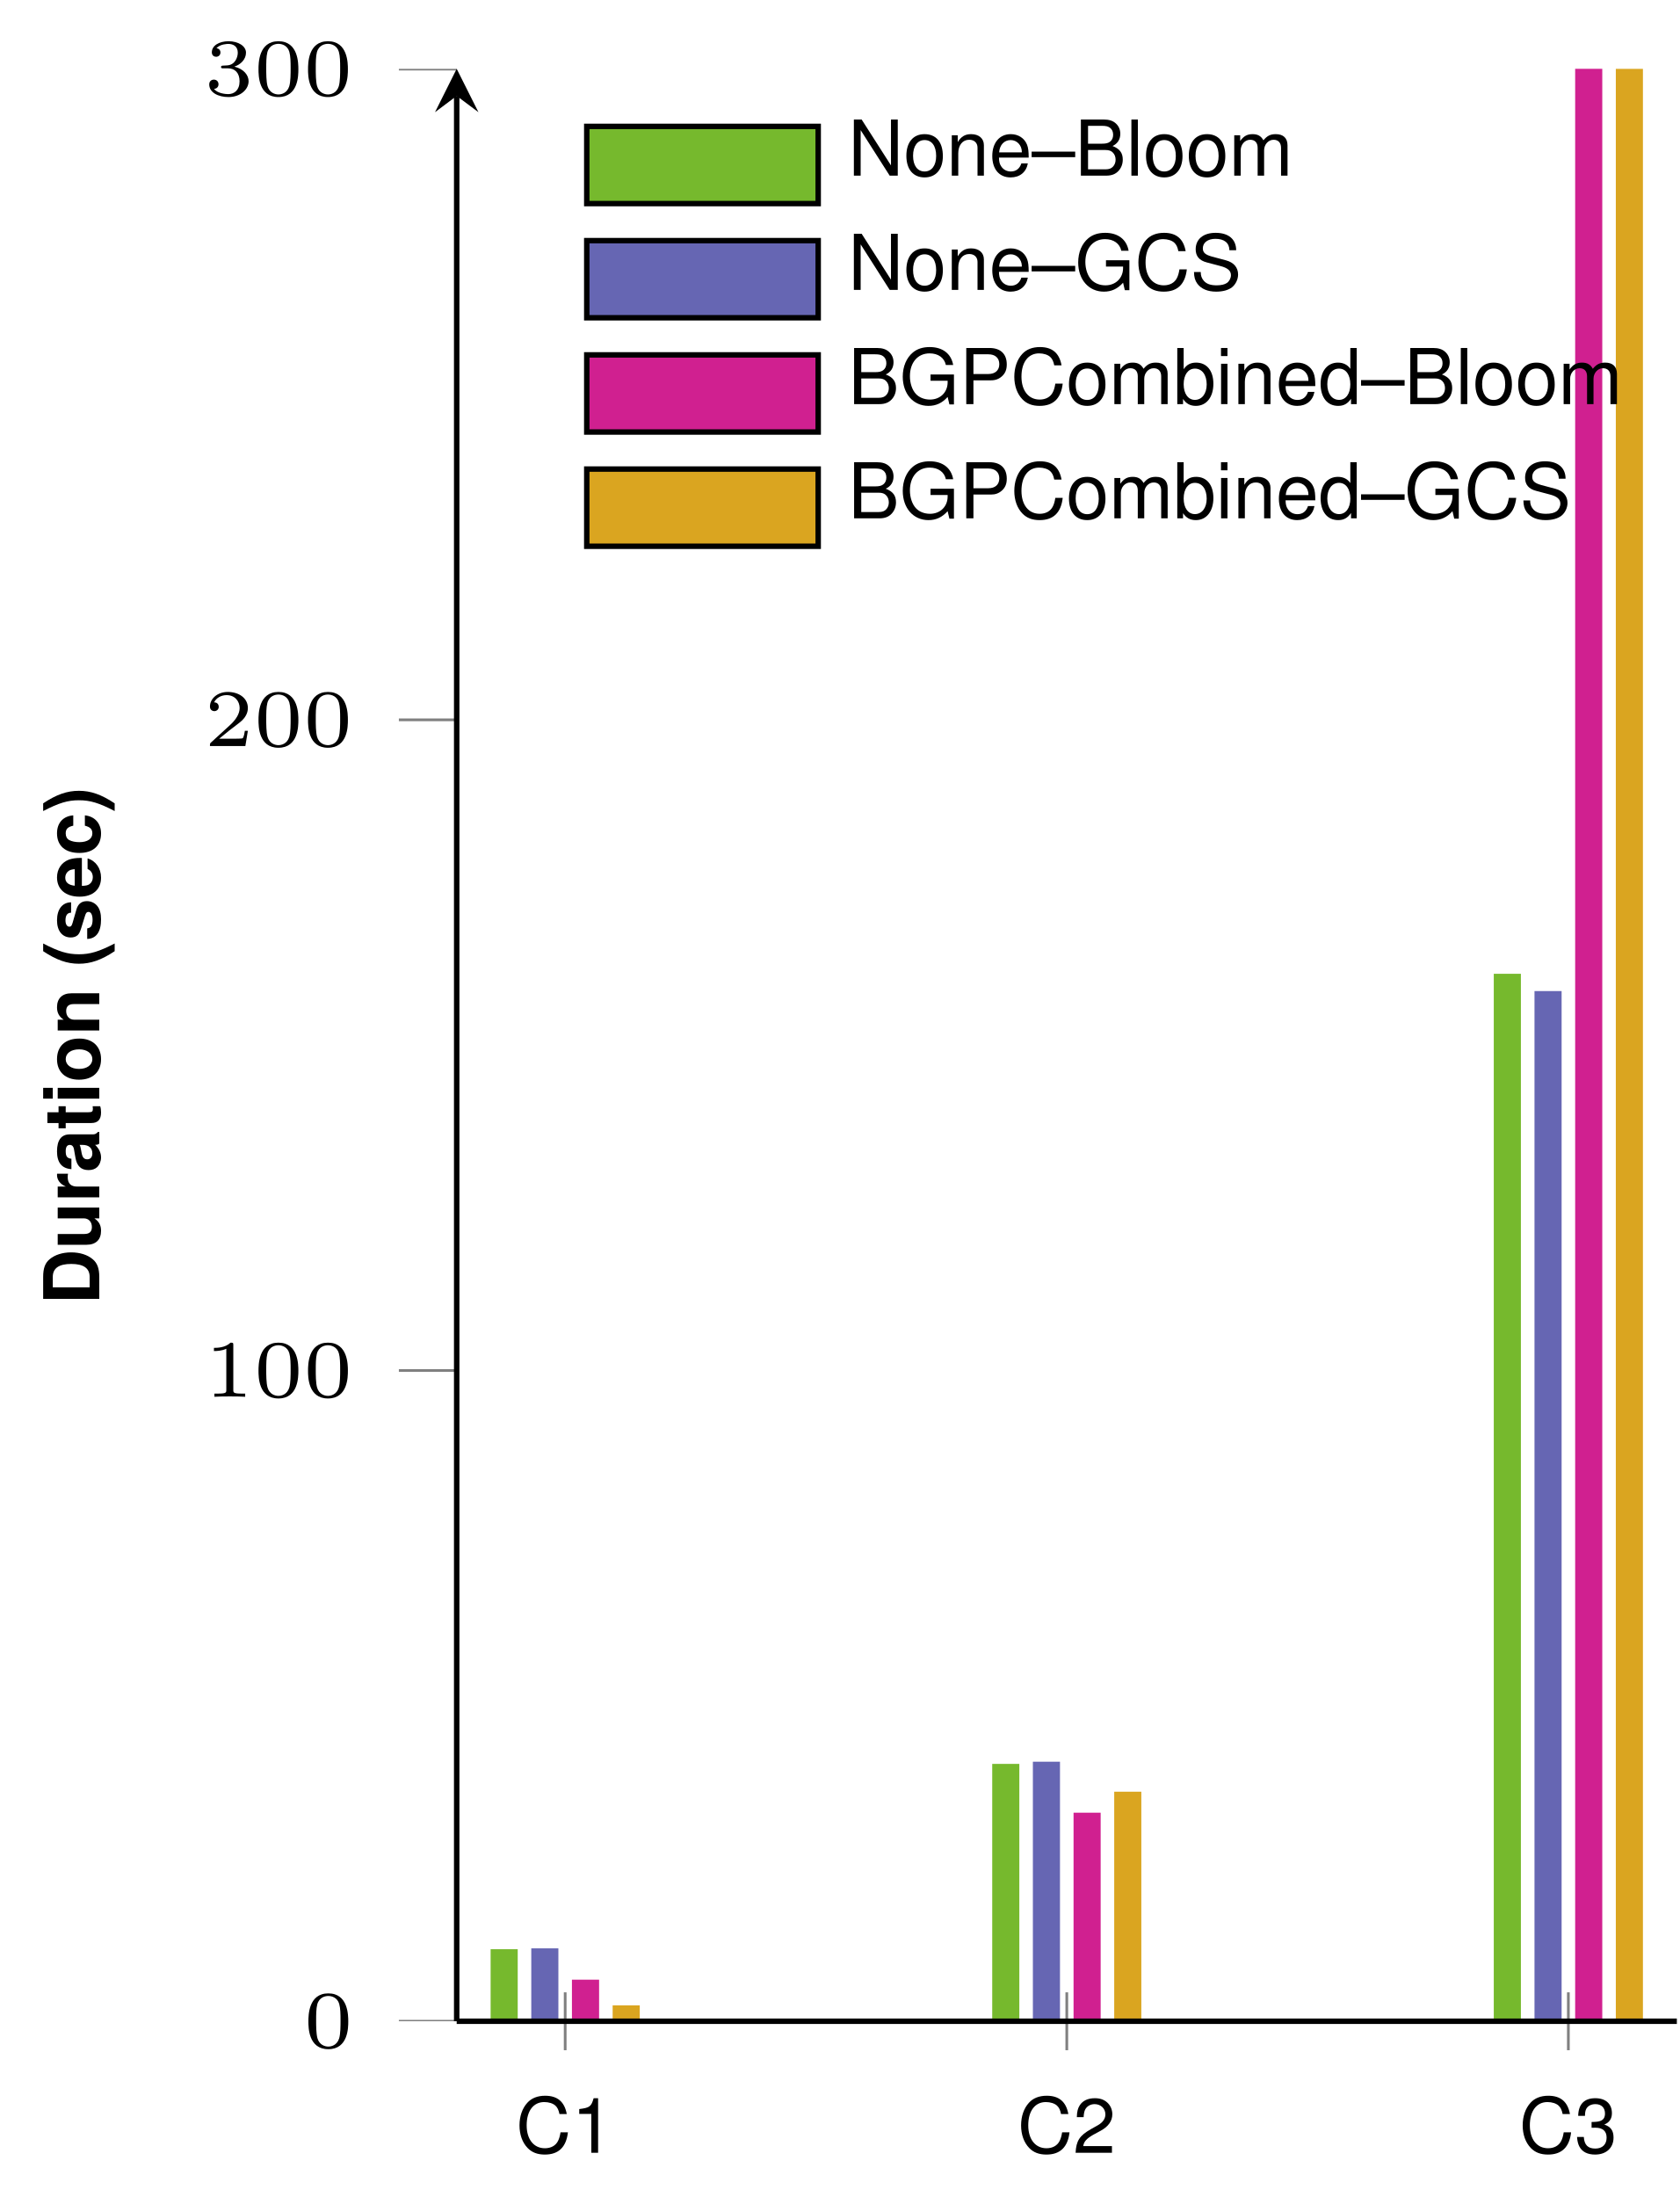
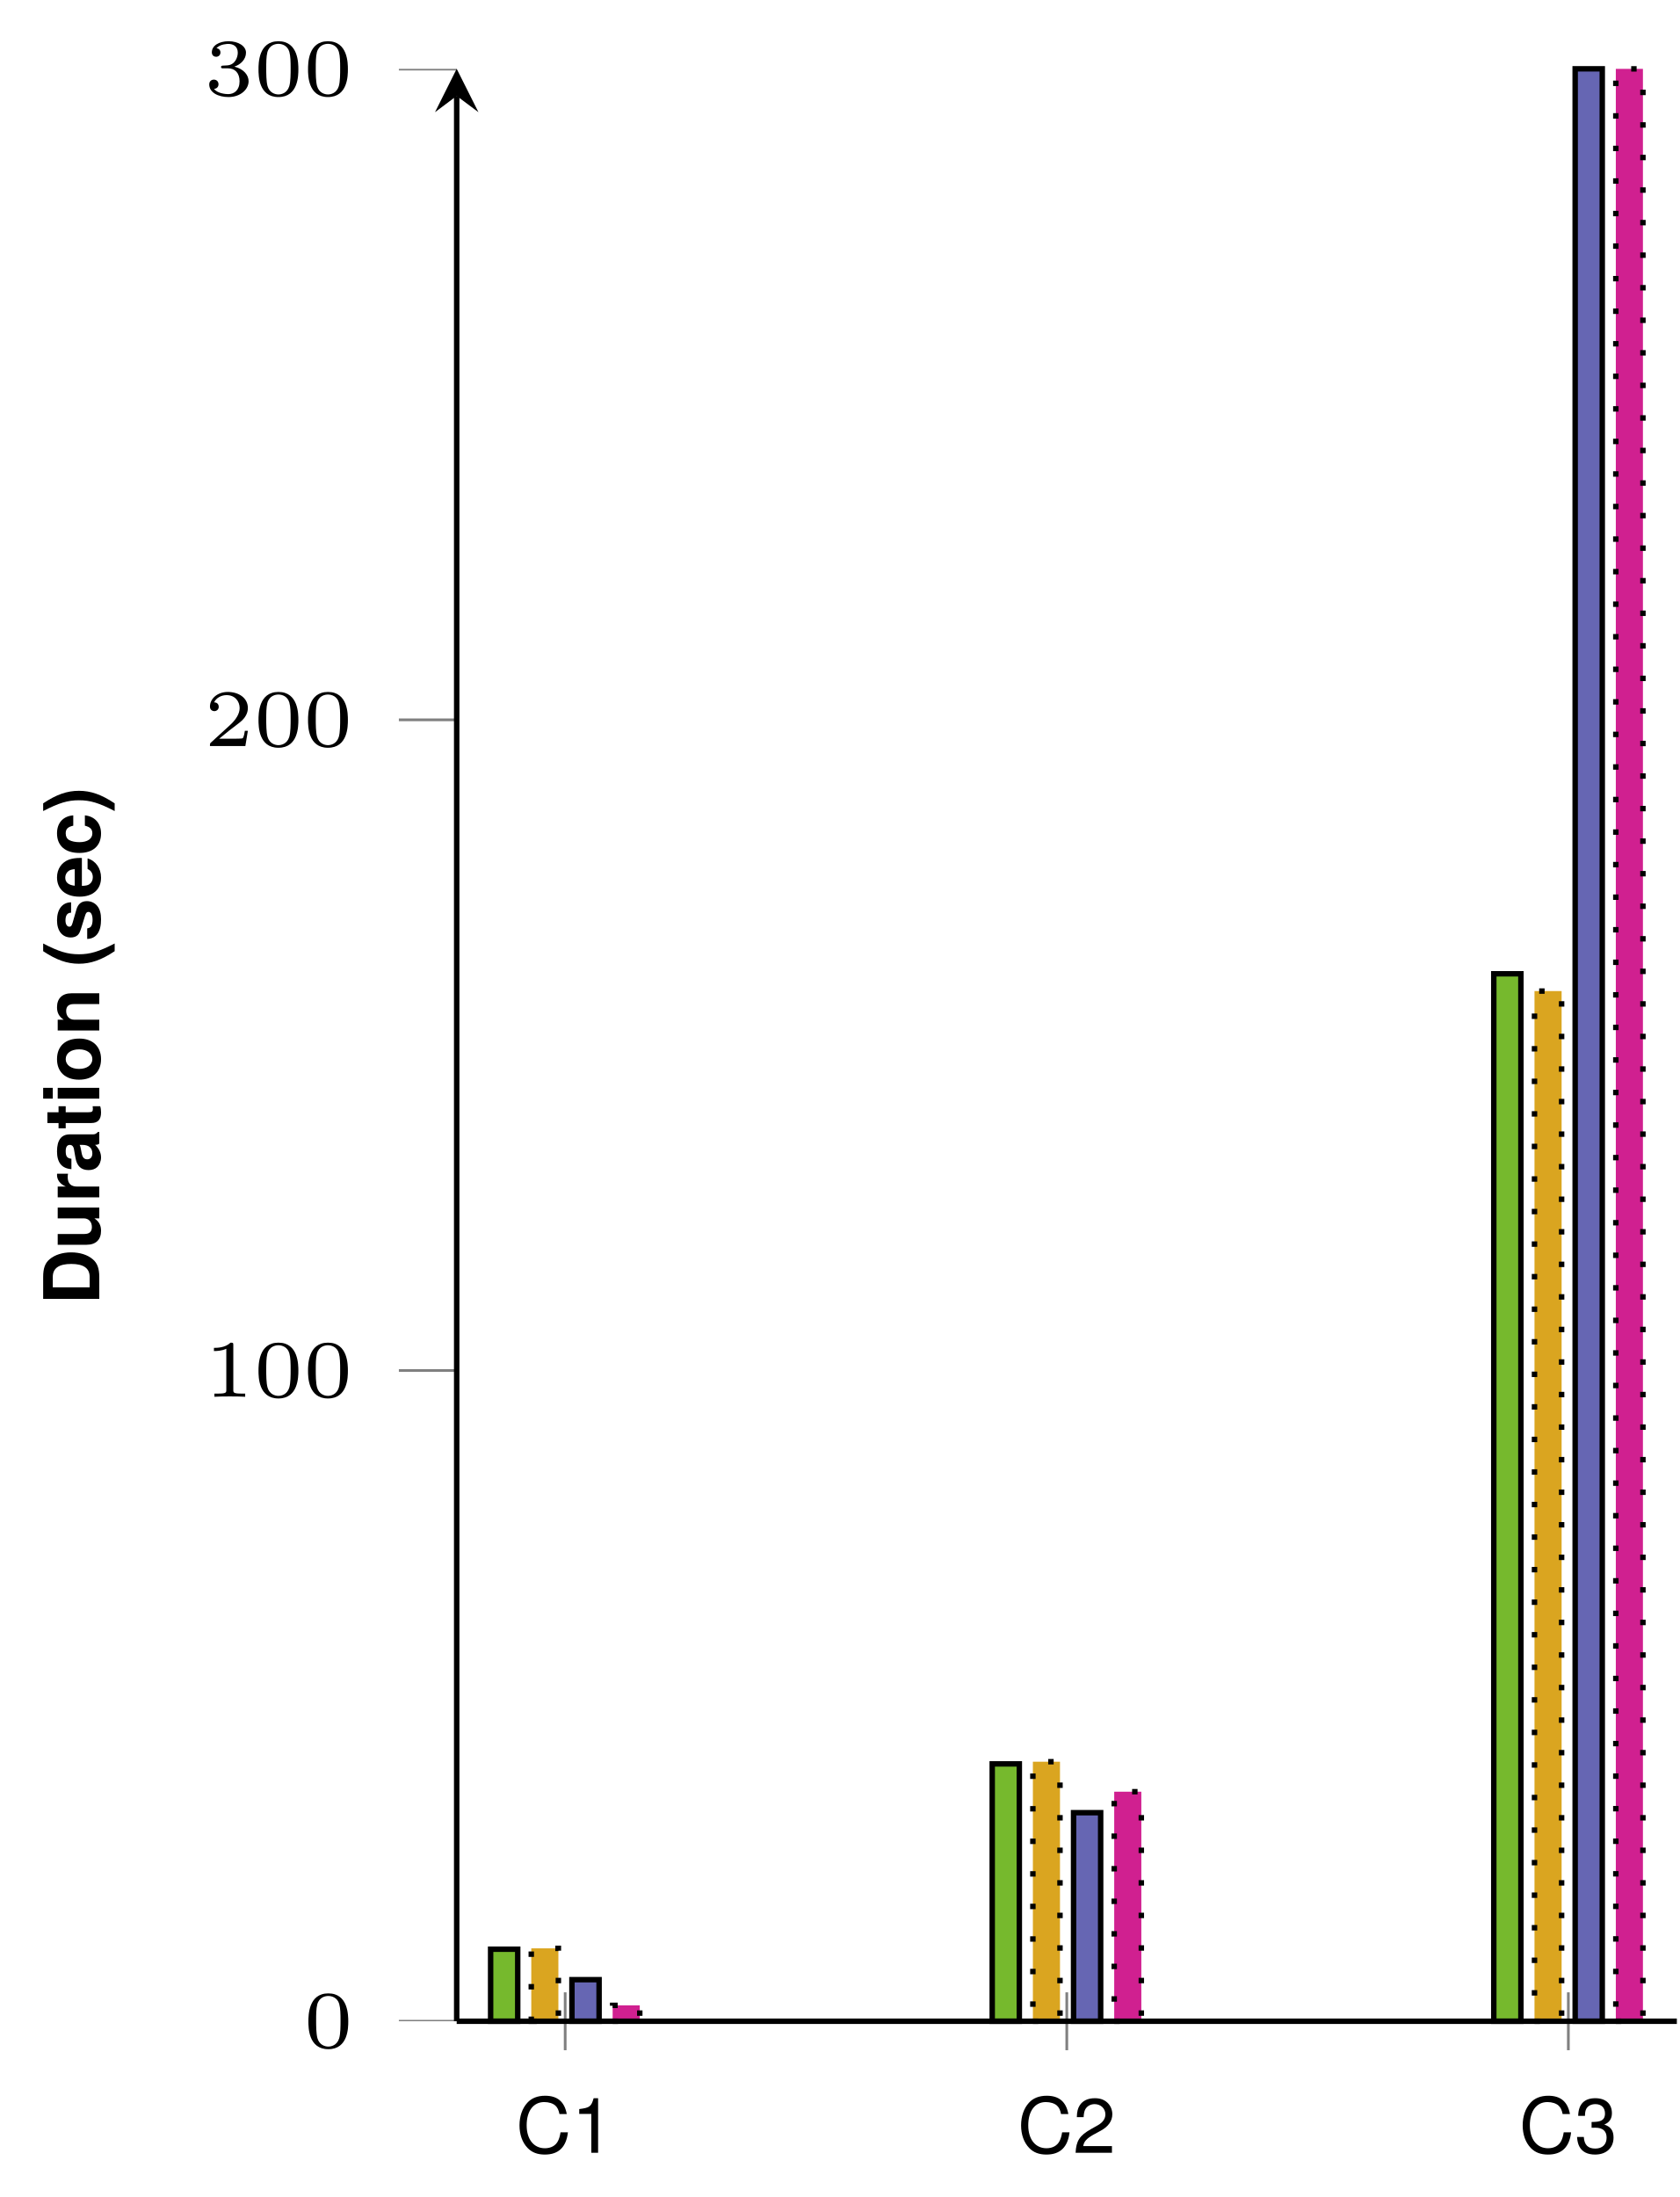
<svg xmlns="http://www.w3.org/2000/svg" xmlns:xlink="http://www.w3.org/1999/xlink" height="161.431pt" version="1.1" viewBox="0 -161.431 123.428 161.431" width="123.428pt">
  <defs>
    <clipPath id="clip1">
      <path d="M33.562 128.816H123.231V-298.106H33.562" />
    </clipPath>
    <clipPath id="clip2">
      <path d="M-108.176 -12.914V-156.375H264.969V-12.914" />
    </clipPath>
-     <path d="M3.288 -1.907C3.288 -2.343 3.288 -3.975 1.823 -3.975S0.359 -2.343 0.359 -1.907C0.359 -1.476 0.359 0.126 1.823 0.126S3.288 -1.476 3.288 -1.907ZM1.823 -0.066C1.572 -0.066 1.166 -0.185 1.022 -0.681C0.927 -1.028 0.927 -1.614 0.927 -1.985C0.927 -2.385 0.927 -2.845 1.01 -3.168C1.16 -3.706 1.614 -3.784 1.823 -3.784C2.098 -3.784 2.493 -3.652 2.624 -3.198C2.714 -2.881 2.72 -2.445 2.72 -1.985C2.72 -1.602 2.72 -0.998 2.618 -0.664C2.451 -0.143 2.02 -0.066 1.823 -0.066Z" id="g2-48" />
-     <path d="M2.146 -3.796C2.146 -3.975 2.122 -3.975 1.943 -3.975C1.548 -3.593 0.938 -3.593 0.723 -3.593V-3.359C0.879 -3.359 1.273 -3.359 1.632 -3.527V-0.508C1.632 -0.311 1.632 -0.233 1.016 -0.233H0.759V0C1.088 -0.024 1.554 -0.024 1.889 -0.024S2.69 -0.024 3.019 0V-0.233H2.762C2.146 -0.233 2.146 -0.311 2.146 -0.508V-3.796Z" id="g2-49" />
-     <path d="M3.216 -1.118H2.995C2.983 -1.034 2.923 -0.64 2.833 -0.574C2.792 -0.538 2.307 -0.538 2.224 -0.538H1.106L1.871 -1.16C2.074 -1.321 2.606 -1.704 2.792 -1.883C2.971 -2.062 3.216 -2.367 3.216 -2.792C3.216 -3.539 2.54 -3.975 1.739 -3.975C0.968 -3.975 0.43 -3.467 0.43 -2.905C0.43 -2.6 0.687 -2.564 0.753 -2.564C0.903 -2.564 1.076 -2.672 1.076 -2.887C1.076 -3.019 0.998 -3.21 0.735 -3.21C0.873 -3.515 1.237 -3.742 1.65 -3.742C2.277 -3.742 2.612 -3.276 2.612 -2.792C2.612 -2.367 2.331 -1.931 1.913 -1.548L0.496 -0.251C0.436 -0.191 0.43 -0.185 0.43 0H3.031L3.216 -1.118Z" id="g2-50" />
-     <path d="M1.757 -1.985C2.265 -1.985 2.606 -1.644 2.606 -1.034C2.606 -0.377 2.212 -0.09 1.775 -0.09C1.614 -0.09 0.998 -0.126 0.729 -0.472C0.962 -0.496 1.058 -0.652 1.058 -0.813C1.058 -1.016 0.915 -1.154 0.717 -1.154C0.556 -1.154 0.377 -1.052 0.377 -0.801C0.377 -0.209 1.034 0.126 1.793 0.126C2.678 0.126 3.27 -0.442 3.27 -1.034C3.27 -1.47 2.935 -1.931 2.224 -2.11C2.696 -2.265 3.078 -2.648 3.078 -3.138C3.078 -3.616 2.517 -3.975 1.799 -3.975C1.1 -3.975 0.568 -3.652 0.568 -3.162C0.568 -2.905 0.765 -2.833 0.885 -2.833C1.04 -2.833 1.201 -2.941 1.201 -3.15C1.201 -3.335 1.07 -3.443 0.909 -3.467C1.19 -3.778 1.734 -3.778 1.787 -3.778C2.092 -3.778 2.475 -3.634 2.475 -3.138C2.475 -2.809 2.289 -2.236 1.692 -2.2C1.584 -2.194 1.423 -2.182 1.369 -2.182C1.309 -2.176 1.243 -2.17 1.243 -2.08C1.243 -1.985 1.309 -1.985 1.411 -1.985H1.757Z" id="g2-51" />
    <path d="M1.148 -4.124C0.498 -3.146 0.226 -2.365 0.226 -1.499C0.226 -0.628 0.498 0.153 1.148 1.131H1.714C1.115 -0.034 0.922 -0.668 0.922 -1.499C0.922 -2.325 1.115 -2.97 1.714 -4.124H1.148Z" id="g1-40" />
    <path d="M0.69 1.131C1.341 0.153 1.612 -0.628 1.612 -1.494C1.612 -2.365 1.341 -3.146 0.69 -4.124H0.124C0.724 -2.959 0.917 -2.325 0.917 -1.494C0.917 -0.668 0.724 -0.023 0.124 1.131H0.69Z" id="g1-41" />
    <path d="M0.436 0H2.048C2.676 0 3.072 -0.147 3.349 -0.481C3.677 -0.866 3.853 -1.426 3.853 -2.065C3.853 -2.699 3.677 -3.259 3.349 -3.649C3.072 -3.983 2.682 -4.124 2.048 -4.124H0.436V0ZM1.284 -0.707V-3.417H2.048C2.687 -3.417 3.004 -2.97 3.004 -2.059C3.004 -1.154 2.687 -0.707 2.048 -0.707H1.284Z" id="g1-68" />
    <path d="M2.965 -0.096C2.823 -0.226 2.783 -0.311 2.783 -0.47V-2.167C2.783 -2.789 2.359 -3.106 1.533 -3.106S0.277 -2.755 0.226 -2.048H0.99C1.03 -2.365 1.16 -2.467 1.55 -2.467C1.856 -2.467 2.008 -2.365 2.008 -2.161C2.008 -2.059 1.957 -1.969 1.873 -1.924C1.765 -1.867 1.765 -1.867 1.375 -1.805L1.058 -1.748C0.453 -1.646 0.158 -1.335 0.158 -0.786C0.158 -0.526 0.232 -0.311 0.373 -0.158C0.549 0.023 0.815 0.13 1.086 0.13C1.426 0.13 1.737 -0.017 2.014 -0.306C2.014 -0.147 2.031 -0.091 2.105 0H2.965V-0.096ZM2.008 -1.228C2.008 -0.769 1.782 -0.509 1.38 -0.509C1.115 -0.509 0.95 -0.651 0.95 -0.877C0.95 -1.115 1.075 -1.228 1.403 -1.296L1.675 -1.346C1.884 -1.386 1.918 -1.397 2.008 -1.443V-1.228Z" id="g1-97" />
    <path d="M2.953 -1.912C2.897 -2.659 2.399 -3.106 1.635 -3.106C0.724 -3.106 0.192 -2.506 0.192 -1.465C0.192 -0.458 0.718 0.13 1.624 0.13C2.365 0.13 2.88 -0.328 2.953 -1.058H2.195C2.093 -0.662 1.935 -0.509 1.629 -0.509C1.228 -0.509 0.984 -0.871 0.984 -1.465C0.984 -1.754 1.041 -2.025 1.137 -2.206C1.228 -2.376 1.403 -2.467 1.629 -2.467C1.952 -2.467 2.105 -2.314 2.195 -1.912H2.953Z" id="g1-99" />
    <path d="M2.965 -1.279C2.97 -1.346 2.97 -1.375 2.97 -1.414C2.97 -1.72 2.925 -2.003 2.851 -2.218C2.648 -2.772 2.155 -3.106 1.539 -3.106C0.662 -3.106 0.124 -2.472 0.124 -1.448C0.124 -0.47 0.656 0.13 1.522 0.13C2.206 0.13 2.761 -0.26 2.936 -0.86H2.155C2.059 -0.617 1.839 -0.475 1.55 -0.475C1.324 -0.475 1.143 -0.571 1.03 -0.741C0.956 -0.854 0.928 -0.99 0.917 -1.279H2.965ZM0.928 -1.805C0.979 -2.269 1.177 -2.501 1.528 -2.501C1.726 -2.501 1.907 -2.404 2.02 -2.246C2.093 -2.133 2.127 -2.014 2.144 -1.805H0.928Z" id="g1-101" />
    <path d="M1.171 -3.055H0.379V0H1.171V-3.055ZM1.171 -4.124H0.379V-3.417H1.171V-4.124Z" id="g1-105" />
    <path d="M0.356 -3.055V0H1.148V-1.833C1.148 -2.195 1.403 -2.433 1.788 -2.433C2.127 -2.433 2.297 -2.246 2.297 -1.884V0H3.089V-2.048C3.089 -2.721 2.716 -3.106 2.065 -3.106C1.652 -3.106 1.375 -2.953 1.148 -2.614V-3.055H0.356Z" id="g1-110" />
    <path d="M1.703 -3.106C0.769 -3.106 0.198 -2.489 0.198 -1.488C0.198 -0.481 0.769 0.13 1.709 0.13C2.636 0.13 3.219 -0.487 3.219 -1.465C3.219 -2.501 2.659 -3.106 1.703 -3.106ZM1.709 -2.467C2.144 -2.467 2.427 -2.076 2.427 -1.477C2.427 -0.905 2.133 -0.509 1.709 -0.509C1.279 -0.509 0.99 -0.905 0.99 -1.488S1.279 -2.467 1.709 -2.467Z" id="g1-111" />
    <path d="M0.356 -3.055V0H1.148V-1.624C1.148 -2.088 1.38 -2.32 1.844 -2.32C1.929 -2.32 1.986 -2.314 2.093 -2.297V-3.1C2.048 -3.106 2.02 -3.106 1.997 -3.106C1.635 -3.106 1.318 -2.868 1.148 -2.455V-3.055H0.356Z" id="g1-114" />
    <path d="M2.857 -2.071C2.846 -2.716 2.348 -3.106 1.528 -3.106C0.752 -3.106 0.272 -2.716 0.272 -2.088C0.272 -1.884 0.334 -1.709 0.441 -1.59C0.549 -1.482 0.645 -1.431 0.939 -1.335L1.884 -1.041C2.082 -0.979 2.15 -0.917 2.15 -0.792C2.15 -0.605 1.929 -0.492 1.561 -0.492C1.358 -0.492 1.194 -0.532 1.092 -0.6C1.007 -0.662 0.973 -0.724 0.939 -0.888H0.164C0.187 -0.221 0.679 0.13 1.607 0.13C2.031 0.13 2.354 0.04 2.58 -0.141S2.942 -0.605 2.942 -0.905C2.942 -1.301 2.744 -1.556 2.342 -1.675L1.341 -1.963C1.12 -2.031 1.064 -2.076 1.064 -2.201C1.064 -2.37 1.245 -2.484 1.522 -2.484C1.901 -2.484 2.088 -2.348 2.093 -2.071H2.857Z" id="g1-115" />
    <path d="M1.703 -2.993H1.262V-3.813H0.47V-2.993H0.079V-2.467H0.47V-0.588C0.47 -0.107 0.724 0.13 1.245 0.13C1.42 0.13 1.561 0.113 1.703 0.068V-0.487C1.624 -0.475 1.578 -0.47 1.522 -0.47C1.313 -0.47 1.262 -0.532 1.262 -0.803V-2.467H1.703V-2.993Z" id="g1-116" />
    <path d="M3.061 0V-3.055H2.269V-1.143C2.269 -0.781 2.014 -0.543 1.629 -0.543C1.29 -0.543 1.12 -0.724 1.12 -1.092V-3.055H0.328V-0.928C0.328 -0.255 0.702 0.13 1.352 0.13C1.765 0.13 2.042 -0.023 2.269 -0.362V0H3.061Z" id="g1-117" />
    <path d="M1.465 -2.857V0H1.963V-4.011H1.635C1.46 -3.394 1.346 -3.31 0.577 -3.213V-2.857H1.465Z" id="g4-49" />
    <path d="M2.863 -0.492H0.752C0.803 -0.82 0.984 -1.03 1.477 -1.318L2.042 -1.624C2.602 -1.929 2.891 -2.342 2.891 -2.834C2.891 -3.168 2.755 -3.479 2.518 -3.694S1.986 -4.011 1.607 -4.011C1.098 -4.011 0.718 -3.83 0.498 -3.491C0.356 -3.276 0.294 -3.027 0.283 -2.619H0.781C0.798 -2.891 0.832 -3.055 0.9 -3.185C1.03 -3.428 1.29 -3.576 1.59 -3.576C2.042 -3.576 2.382 -3.253 2.382 -2.823C2.382 -2.506 2.195 -2.235 1.839 -2.031L1.318 -1.737C0.481 -1.262 0.238 -0.883 0.192 0H2.863V-0.492Z" id="g4-50" />
    <path d="M1.25 -1.839H1.313L1.522 -1.844C2.071 -1.844 2.354 -1.595 2.354 -1.115C2.354 -0.611 2.042 -0.311 1.522 -0.311C0.979 -0.311 0.713 -0.583 0.679 -1.165H0.181C0.204 -0.843 0.26 -0.634 0.356 -0.453C0.56 -0.068 0.956 0.13 1.505 0.13C2.331 0.13 2.863 -0.362 2.863 -1.12C2.863 -1.629 2.665 -1.912 2.184 -2.076C2.557 -2.223 2.744 -2.506 2.744 -2.908C2.744 -3.598 2.286 -4.011 1.522 -4.011C0.713 -4.011 0.283 -3.57 0.266 -2.716H0.764C0.769 -2.959 0.792 -3.095 0.854 -3.219C0.967 -3.44 1.216 -3.576 1.528 -3.576C1.969 -3.576 2.235 -3.315 2.235 -2.891C2.235 -2.608 2.133 -2.438 1.912 -2.348C1.776 -2.291 1.601 -2.269 1.25 -2.263V-1.839Z" id="g4-51" />
-     <path d="M0.447 0H2.308C2.699 0 2.987 -0.107 3.208 -0.345C3.411 -0.56 3.525 -0.854 3.525 -1.177C3.525 -1.675 3.298 -1.974 2.772 -2.178C3.146 -2.354 3.344 -2.659 3.344 -3.078C3.344 -3.378 3.23 -3.643 3.015 -3.836C2.8 -4.034 2.518 -4.124 2.122 -4.124H0.447V0ZM0.973 -2.348V-3.66H1.991C2.286 -3.66 2.45 -3.621 2.591 -3.513C2.738 -3.4 2.817 -3.23 2.817 -3.004C2.817 -2.783 2.738 -2.608 2.591 -2.495C2.45 -2.387 2.286 -2.348 1.991 -2.348H0.973ZM0.973 -0.464V-1.884H2.257C2.512 -1.884 2.682 -1.822 2.806 -1.686C2.931 -1.556 2.998 -1.375 2.998 -1.171C2.998 -0.973 2.931 -0.792 2.806 -0.662C2.682 -0.526 2.512 -0.464 2.257 -0.464H0.973Z" id="g4-66" />
    <path d="M3.745 -2.846C3.581 -3.751 3.061 -4.192 2.155 -4.192C1.601 -4.192 1.154 -4.017 0.849 -3.677C0.475 -3.27 0.272 -2.682 0.272 -2.014C0.272 -1.335 0.481 -0.752 0.871 -0.351C1.188 -0.023 1.595 0.13 2.133 0.13C3.14 0.13 3.706 -0.413 3.83 -1.505H3.287C3.242 -1.222 3.185 -1.03 3.1 -0.866C2.931 -0.526 2.58 -0.334 2.139 -0.334C1.318 -0.334 0.798 -0.99 0.798 -2.02C0.798 -3.078 1.296 -3.728 2.093 -3.728C2.427 -3.728 2.738 -3.626 2.908 -3.468C3.061 -3.327 3.146 -3.151 3.208 -2.846H3.745Z" id="g4-67" />
-     <path d="M4.011 -2.178H2.291V-1.714H3.547V-1.601C3.547 -0.866 3.004 -0.334 2.252 -0.334C1.833 -0.334 1.454 -0.487 1.211 -0.752C0.939 -1.047 0.775 -1.539 0.775 -2.048C0.775 -3.061 1.352 -3.728 2.223 -3.728C2.851 -3.728 3.304 -3.406 3.417 -2.874H3.955C3.807 -3.711 3.174 -4.192 2.229 -4.192C1.726 -4.192 1.318 -4.062 0.996 -3.796C0.52 -3.4 0.249 -2.761 0.249 -2.02C0.249 -0.752 1.024 0.13 2.139 0.13C2.699 0.13 3.146 -0.079 3.547 -0.526L3.677 0.023H4.011V-2.178Z" id="g4-71" />
-     <path d="M3.655 -4.124H3.157V-0.752L1.001 -4.124H0.43V0H0.928V-3.344L3.061 0H3.655V-4.124Z" id="g4-78" />
-     <path d="M1.041 -1.748H2.337C2.659 -1.748 2.914 -1.844 3.134 -2.042C3.383 -2.269 3.491 -2.535 3.491 -2.914C3.491 -3.689 3.032 -4.124 2.218 -4.124H0.515V0H1.041V-1.748ZM1.041 -2.212V-3.66H2.139C2.642 -3.66 2.942 -3.389 2.942 -2.936S2.642 -2.212 2.139 -2.212H1.041Z" id="g4-80" />
-     <path d="M3.372 -2.914C3.366 -3.723 2.812 -4.192 1.861 -4.192C0.956 -4.192 0.396 -3.728 0.396 -2.981C0.396 -2.478 0.662 -2.161 1.205 -2.02L2.229 -1.748C2.75 -1.612 2.987 -1.403 2.987 -1.081C2.987 -0.86 2.868 -0.634 2.693 -0.509C2.529 -0.396 2.269 -0.334 1.935 -0.334C1.488 -0.334 1.182 -0.441 0.984 -0.679C0.832 -0.86 0.764 -1.058 0.769 -1.313H0.272C0.277 -0.933 0.351 -0.685 0.515 -0.458C0.798 -0.074 1.273 0.13 1.901 0.13C2.393 0.13 2.795 0.017 3.061 -0.187C3.338 -0.407 3.513 -0.775 3.513 -1.131C3.513 -1.641 3.196 -2.014 2.636 -2.167L1.601 -2.444C1.103 -2.58 0.922 -2.738 0.922 -3.055C0.922 -3.474 1.29 -3.751 1.844 -3.751C2.501 -3.751 2.868 -3.451 2.874 -2.914H3.372Z" id="g4-83" />
-     <path d="M0.306 -4.124V0H0.73V-0.379C0.956 -0.034 1.256 0.13 1.669 0.13C2.45 0.13 2.959 -0.509 2.959 -1.494C2.959 -2.455 2.472 -3.049 1.692 -3.049C1.284 -3.049 0.996 -2.897 0.775 -2.563V-4.124H0.306ZM1.601 -2.608C2.127 -2.608 2.467 -2.15 2.467 -1.443C2.467 -0.769 2.116 -0.311 1.601 -0.311C1.103 -0.311 0.775 -0.764 0.775 -1.46S1.103 -2.608 1.601 -2.608Z" id="g4-98" />
-     <path d="M2.8 -4.124H2.331V-2.591C2.133 -2.891 1.816 -3.049 1.42 -3.049C0.651 -3.049 0.147 -2.433 0.147 -1.488C0.147 -0.487 0.639 0.13 1.437 0.13C1.844 0.13 2.127 -0.023 2.382 -0.39V0H2.8V-4.124ZM1.499 -2.608C2.008 -2.608 2.331 -2.155 2.331 -1.448C2.331 -0.764 2.003 -0.311 1.505 -0.311C0.984 -0.311 0.639 -0.769 0.639 -1.46S0.984 -2.608 1.499 -2.608Z" id="g4-100" />
-     <path d="M2.902 -1.324C2.902 -1.776 2.868 -2.048 2.783 -2.269C2.591 -2.755 2.139 -3.049 1.584 -3.049C0.758 -3.049 0.226 -2.416 0.226 -1.443S0.741 0.13 1.573 0.13C2.252 0.13 2.721 -0.255 2.84 -0.9H2.365C2.235 -0.509 1.969 -0.306 1.59 -0.306C1.29 -0.306 1.035 -0.441 0.877 -0.69C0.764 -0.86 0.724 -1.03 0.718 -1.324H2.902ZM0.73 -1.709C0.769 -2.257 1.103 -2.614 1.578 -2.614C2.042 -2.614 2.399 -2.229 2.399 -1.742C2.399 -1.731 2.399 -1.72 2.393 -1.709H0.73Z" id="g4-101" />
-     <path d="M0.849 -2.965H0.379V0H0.849V-2.965ZM0.849 -4.124H0.373V-3.53H0.849V-4.124Z" id="g4-105" />
-     <path d="M0.86 -4.124H0.385V0H0.86V-4.124Z" id="g4-108" />
-     <path d="M0.396 -2.965V0H0.871V-1.861C0.871 -2.291 1.182 -2.636 1.567 -2.636C1.918 -2.636 2.116 -2.421 2.116 -2.042V0H2.591V-1.861C2.591 -2.291 2.902 -2.636 3.287 -2.636C3.632 -2.636 3.836 -2.416 3.836 -2.042V0H4.311V-2.223C4.311 -2.755 4.005 -3.049 3.451 -3.049C3.055 -3.049 2.817 -2.931 2.54 -2.597C2.365 -2.914 2.127 -3.049 1.742 -3.049C1.346 -3.049 1.086 -2.902 0.832 -2.546V-2.965H0.396Z" id="g4-109" />
-     <path d="M0.396 -2.965V0H0.871V-1.635C0.871 -2.24 1.188 -2.636 1.675 -2.636C2.048 -2.636 2.286 -2.41 2.286 -2.054V0H2.755V-2.24C2.755 -2.733 2.387 -3.049 1.816 -3.049C1.375 -3.049 1.092 -2.88 0.832 -2.467V-2.965H0.396Z" id="g4-110" />
-     <path d="M1.539 -3.049C0.707 -3.049 0.204 -2.455 0.204 -1.46S0.702 0.13 1.544 0.13C2.376 0.13 2.885 -0.464 2.885 -1.437C2.885 -2.461 2.393 -3.049 1.539 -3.049ZM1.544 -2.614C2.076 -2.614 2.393 -2.178 2.393 -1.443C2.393 -0.747 2.065 -0.306 1.544 -0.306C1.018 -0.306 0.696 -0.741 0.696 -1.46C0.696 -2.172 1.018 -2.614 1.544 -2.614Z" id="g4-111" />
-     <path d="M3.174 -1.765H-0.028V-1.358H3.174V-1.765Z" id="g4-150" />
+     <path d="M3.288 -1.907C3.288 -2.343 3.288 -3.975 1.823 -3.975S0.359 -2.343 0.359 -1.907C0.359 -1.476 0.359 0.126 1.823 0.126S3.288 -1.476 3.288 -1.907ZM1.823 -0.066C1.572 -0.066 1.166 -0.185 1.022 -0.681C0.927 -1.028 0.927 -1.614 0.927 -1.985C0.927 -2.385 0.927 -2.845 1.01 -3.168C1.16 -3.706 1.614 -3.784 1.823 -3.784C2.098 -3.784 2.493 -3.652 2.624 -3.198C2.714 -2.881 2.72 -2.445 2.72 -1.985C2.72 -1.602 2.72 -0.998 2.618 -0.664C2.451 -0.143 2.02 -0.066 1.823 -0.066Z" id="g2-48" />
+     <path d="M2.146 -3.796C2.146 -3.975 2.122 -3.975 1.943 -3.975C1.548 -3.593 0.938 -3.593 0.723 -3.593V-3.359C0.879 -3.359 1.273 -3.359 1.632 -3.527V-0.508C1.632 -0.311 1.632 -0.233 1.016 -0.233H0.759V0C1.088 -0.024 1.554 -0.024 1.889 -0.024S2.69 -0.024 3.019 0V-0.233H2.762C2.146 -0.233 2.146 -0.311 2.146 -0.508V-3.796Z" id="g2-49" />
+     <path d="M3.216 -1.118H2.995C2.983 -1.034 2.923 -0.64 2.833 -0.574C2.792 -0.538 2.307 -0.538 2.224 -0.538H1.106L1.871 -1.16C2.074 -1.321 2.606 -1.704 2.792 -1.883C2.971 -2.062 3.216 -2.367 3.216 -2.792C3.216 -3.539 2.54 -3.975 1.739 -3.975C0.968 -3.975 0.43 -3.467 0.43 -2.905C0.43 -2.6 0.687 -2.564 0.753 -2.564C0.903 -2.564 1.076 -2.672 1.076 -2.887C1.076 -3.019 0.998 -3.21 0.735 -3.21C0.873 -3.515 1.237 -3.742 1.65 -3.742C2.277 -3.742 2.612 -3.276 2.612 -2.792C2.612 -2.367 2.331 -1.931 1.913 -1.548L0.496 -0.251C0.436 -0.191 0.43 -0.185 0.43 0H3.031L3.216 -1.118Z" id="g2-50" />
+     <path d="M1.757 -1.985C2.265 -1.985 2.606 -1.644 2.606 -1.034C2.606 -0.377 2.212 -0.09 1.775 -0.09C1.614 -0.09 0.998 -0.126 0.729 -0.472C0.962 -0.496 1.058 -0.652 1.058 -0.813C1.058 -1.016 0.915 -1.154 0.717 -1.154C0.556 -1.154 0.377 -1.052 0.377 -0.801C0.377 -0.209 1.034 0.126 1.793 0.126C2.678 0.126 3.27 -0.442 3.27 -1.034C3.27 -1.47 2.935 -1.931 2.224 -2.11C2.696 -2.265 3.078 -2.648 3.078 -3.138C3.078 -3.616 2.517 -3.975 1.799 -3.975C1.1 -3.975 0.568 -3.652 0.568 -3.162C0.568 -2.905 0.765 -2.833 0.885 -2.833C1.04 -2.833 1.201 -2.941 1.201 -3.15C1.201 -3.335 1.07 -3.443 0.909 -3.467C1.19 -3.778 1.734 -3.778 1.787 -3.778C2.092 -3.778 2.475 -3.634 2.475 -3.138C2.475 -2.809 2.289 -2.236 1.692 -2.2C1.584 -2.194 1.423 -2.182 1.369 -2.182C1.309 -2.176 1.243 -2.17 1.243 -2.08C1.243 -1.985 1.309 -1.985 1.411 -1.985H1.757Z" id="g2-51" />
  </defs>
  <g id="page1">
    <path d="M36.055 -12.914H38.047V-18.207H36.055ZM72.918 -12.914H74.91V-31.824H72.918ZM109.777 -12.914H111.77V-89.879H109.777Z" fill="#76b92d" />
-     <path d="M39.043 -12.914H41.035V-18.27H39.043ZM75.906 -12.914H77.898V-31.984H75.906ZM112.77 -12.914H114.762V-88.609H112.77Z" fill="#6666b3" />
-     <path d="M42.031 -12.914H44.027V-15.969H42.031ZM78.895 -12.914H80.887V-28.238H78.895ZM115.758 -12.914H117.75V-156.375H115.758Z" fill="#d02090" />
-     <path d="M45.023 -12.914H47.016V-14.082H45.023ZM81.883 -12.914H83.875V-29.781H81.883ZM118.746 -12.914H120.738V-156.371H118.746Z" fill="#daa520" />
+     <path d="M36.055 -12.914H38.047V-18.207H36.055ZM72.918 -12.914H74.91V-31.824H72.918ZM109.777 -12.914H111.77V-89.879H109.777Z" fill="none" stroke="#000000" stroke-miterlimit="10.037" stroke-width="0.4" />
+     <path d="M39.043 -12.914H41.035V-18.27H39.043ZM75.906 -12.914H77.898V-31.984H75.906ZM112.77 -12.914H114.762V-88.609H112.77Z" fill="#daa520" />
+     <path d="M39.043 -12.914H41.035V-18.27H39.043ZM75.906 -12.914H77.898V-31.984H75.906ZM112.77 -12.914H114.762V-88.609H112.77Z" fill="none" stroke="#000000" stroke-dasharray="0.399,1.993" stroke-miterlimit="10.037" stroke-width="0.4" />
+     <path d="M42.031 -12.914H44.027V-15.969H42.031ZM78.895 -12.914H80.887V-28.238H78.895ZM115.758 -12.914H117.75V-156.375H115.758Z" fill="#6666b3" />
+     <path d="M42.031 -12.914H44.027V-15.969H42.031ZM78.895 -12.914H80.887V-28.238H78.895ZM115.758 -12.914H117.75V-156.375H115.758Z" fill="none" stroke="#000000" stroke-miterlimit="10.037" stroke-width="0.4" />
+     <path d="M45.023 -12.914H47.016V-14.082H45.023ZM81.883 -12.914H83.875V-29.781H81.883ZM118.746 -12.914H120.738V-156.371H118.746Z" fill="#d02090" />
+     <path d="M45.023 -12.914H47.016V-14.082H45.023ZM81.883 -12.914H83.875V-29.781H81.883ZM118.746 -12.914H120.738V-156.371H118.746Z" fill="none" stroke="#000000" stroke-dasharray="0.399,1.993" stroke-miterlimit="10.037" stroke-width="0.4" />
    <path clip-path="url(#clip1)" d="M41.535 -10.785V-15.039M78.398 -10.785V-15.039M115.258 -10.785V-15.039" fill="none" stroke="#808080" stroke-miterlimit="10.037" stroke-width="0.2" />
    <path clip-path="url(#clip2)" d="M29.312 -12.914H33.562M29.312 -60.727H33.562M29.312 -108.539H33.562M29.312 -156.352H33.562" fill="none" stroke="#808080" stroke-miterlimit="10.037" stroke-width="0.2" />
    <path d="M33.562 -12.914H123.231" fill="none" stroke="#000000" stroke-miterlimit="10.037" stroke-width="0.4" />
    <path d="M33.562 -12.914V-154.383" fill="none" stroke="#000000" stroke-miterlimit="10.037" stroke-width="0.4" />
    <path d="M33.562 -156.375L31.969 -153.188L33.562 -154.383L35.16 -153.188" />
    <g transform="matrix(1 0 0 1 -37.1939 22.5778)">
      <use x="75.1" xlink:href="#g4-67" y="-25.826" />
      <use x="79.185" xlink:href="#g4-49" y="-25.826" />
    </g>
    <g transform="matrix(1 0 0 1 -0.3322 22.5778)">
      <use x="75.1" xlink:href="#g4-67" y="-25.826" />
      <use x="79.185" xlink:href="#g4-50" y="-25.826" />
    </g>
    <g transform="matrix(1 0 0 1 36.5299 22.5778)">
      <use x="75.1" xlink:href="#g4-67" y="-25.826" />
      <use x="79.185" xlink:href="#g4-51" y="-25.826" />
    </g>
    <g transform="matrix(1 0 0 1 -52.7946 14.8391)">
      <use x="75.1" xlink:href="#g2-48" y="-25.826" />
    </g>
    <g transform="matrix(1 0 0 1 -60.1005 -32.9741)">
      <use x="75.1" xlink:href="#g2-49" y="-25.826" />
      <use x="78.739" xlink:href="#g2-48" y="-25.826" />
      <use x="82.379" xlink:href="#g2-48" y="-25.826" />
    </g>
    <g transform="matrix(1 0 0 1 -60.1005 -80.7873)">
      <use x="75.1" xlink:href="#g2-50" y="-25.826" />
      <use x="78.739" xlink:href="#g2-48" y="-25.826" />
      <use x="82.379" xlink:href="#g2-48" y="-25.826" />
    </g>
    <g transform="matrix(1 0 0 1 -60.1005 -128.6)">
      <use x="75.1" xlink:href="#g2-51" y="-25.826" />
      <use x="78.739" xlink:href="#g2-48" y="-25.826" />
      <use x="82.379" xlink:href="#g2-48" y="-25.826" />
    </g>
    <g transform="matrix(0 -1 1 0 33.1219 9.5445)">
      <use x="75.1" xlink:href="#g1-68" y="-25.826" />
      <use x="79.185" xlink:href="#g1-117" y="-25.826" />
      <use x="82.641" xlink:href="#g1-114" y="-25.826" />
      <use x="84.842" xlink:href="#g1-97" y="-25.826" />
      <use x="87.988" xlink:href="#g1-116" y="-25.826" />
      <use x="89.872" xlink:href="#g1-105" y="-25.826" />
      <use x="91.444" xlink:href="#g1-111" y="-25.826" />
      <use x="94.901" xlink:href="#g1-110" y="-25.826" />
      <use x="99.936" xlink:href="#g1-40" y="-25.826" />
      <use x="101.82" xlink:href="#g1-115" y="-25.826" />
      <use x="104.966" xlink:href="#g1-101" y="-25.826" />
      <use x="108.111" xlink:href="#g1-99" y="-25.826" />
      <use x="111.257" xlink:href="#g1-41" y="-25.826" />
    </g>
-     <path d="M43.121 -146.473V-152.145H60.129V-146.473ZM60.129 -152.145" fill="#76b92d" />
-     <path d="M43.121 -146.472V-152.144H60.129V-146.472ZM60.129 -152.144" fill="none" stroke="#000000" stroke-miterlimit="10.037" stroke-width="0.4" />
-     <g transform="matrix(1 0 0 1 -30.1861 -97.519)">
-       <use x="92.507" xlink:href="#g4-78" y="-51.006" />
-       <use x="96.591" xlink:href="#g4-111" y="-51.006" />
-       <use x="99.737" xlink:href="#g4-110" y="-51.006" />
-       <use x="102.882" xlink:href="#g4-101" y="-51.006" />
-       <use x="106.028" xlink:href="#g4-150" y="-51.006" />
-       <use x="109.173" xlink:href="#g4-66" y="-51.006" />
-       <use x="112.947" xlink:href="#g4-108" y="-51.006" />
-       <use x="114.203" xlink:href="#g4-111" y="-51.006" />
-       <use x="117.348" xlink:href="#g4-111" y="-51.006" />
-       <use x="120.494" xlink:href="#g4-109" y="-51.006" />
-     </g>
-     <path d="M43.121 -138.082V-143.75H60.129V-138.082ZM60.129 -143.75" fill="#6666b3" />
-     <path d="M43.121 -138.082V-143.75H60.129V-138.082ZM60.129 -143.75" fill="none" stroke="#000000" stroke-miterlimit="10.037" stroke-width="0.4" />
-     <g transform="matrix(1 0 0 1 -30.1861 -97.5184)">
-       <use x="92.507" xlink:href="#g4-78" y="-42.613" />
-       <use x="96.591" xlink:href="#g4-111" y="-42.613" />
-       <use x="99.737" xlink:href="#g4-110" y="-42.613" />
-       <use x="102.882" xlink:href="#g4-101" y="-42.613" />
-       <use x="106.028" xlink:href="#g4-150" y="-42.613" />
-       <use x="109.173" xlink:href="#g4-71" y="-42.613" />
-       <use x="113.575" xlink:href="#g4-67" y="-42.613" />
-       <use x="117.66" xlink:href="#g4-83" y="-42.613" />
-     </g>
-     <path d="M43.121 -129.687V-135.355H60.129V-129.687ZM60.129 -135.355" fill="#d02090" />
-     <path d="M43.121 -129.687V-135.355H60.129V-129.687ZM60.129 -135.355" fill="none" stroke="#000000" stroke-miterlimit="10.037" stroke-width="0.4" />
-     <g transform="matrix(1 0 0 1 -30.1861 -97.5189)">
-       <use x="92.507" xlink:href="#g4-66" y="-34.219" />
-       <use x="96.28" xlink:href="#g4-71" y="-34.219" />
-       <use x="100.682" xlink:href="#g4-80" y="-34.219" />
-       <use x="104.455" xlink:href="#g4-67" y="-34.219" />
-       <use x="108.54" xlink:href="#g4-111" y="-34.219" />
-       <use x="111.685" xlink:href="#g4-109" y="-34.219" />
-       <use x="116.398" xlink:href="#g4-98" y="-34.219" />
-       <use x="119.543" xlink:href="#g4-105" y="-34.219" />
-       <use x="120.799" xlink:href="#g4-110" y="-34.219" />
-       <use x="123.945" xlink:href="#g4-101" y="-34.219" />
-       <use x="127.09" xlink:href="#g4-100" y="-34.219" />
-       <use x="130.236" xlink:href="#g4-150" y="-34.219" />
-       <use x="133.381" xlink:href="#g4-66" y="-34.219" />
-       <use x="137.155" xlink:href="#g4-108" y="-34.219" />
-       <use x="138.411" xlink:href="#g4-111" y="-34.219" />
-       <use x="141.556" xlink:href="#g4-111" y="-34.219" />
-       <use x="144.702" xlink:href="#g4-109" y="-34.219" />
-     </g>
-     <path d="M43.121 -121.293V-126.965H60.129V-121.293ZM60.129 -126.965" fill="#daa520" />
-     <path d="M43.121 -121.293V-126.965H60.129V-121.293ZM60.129 -126.965" fill="none" stroke="#000000" stroke-miterlimit="10.037" stroke-width="0.4" />
-     <g transform="matrix(1 0 0 1 -30.1861 -97.5183)">
-       <use x="92.507" xlink:href="#g4-66" y="-25.826" />
-       <use x="96.28" xlink:href="#g4-71" y="-25.826" />
-       <use x="100.682" xlink:href="#g4-80" y="-25.826" />
-       <use x="104.455" xlink:href="#g4-67" y="-25.826" />
-       <use x="108.54" xlink:href="#g4-111" y="-25.826" />
-       <use x="111.685" xlink:href="#g4-109" y="-25.826" />
-       <use x="116.398" xlink:href="#g4-98" y="-25.826" />
-       <use x="119.543" xlink:href="#g4-105" y="-25.826" />
-       <use x="120.799" xlink:href="#g4-110" y="-25.826" />
-       <use x="123.945" xlink:href="#g4-101" y="-25.826" />
-       <use x="127.09" xlink:href="#g4-100" y="-25.826" />
-       <use x="130.236" xlink:href="#g4-150" y="-25.826" />
-       <use x="133.381" xlink:href="#g4-71" y="-25.826" />
-       <use x="137.783" xlink:href="#g4-67" y="-25.826" />
-       <use x="141.868" xlink:href="#g4-83" y="-25.826" />
-     </g>
  </g>
</svg>
